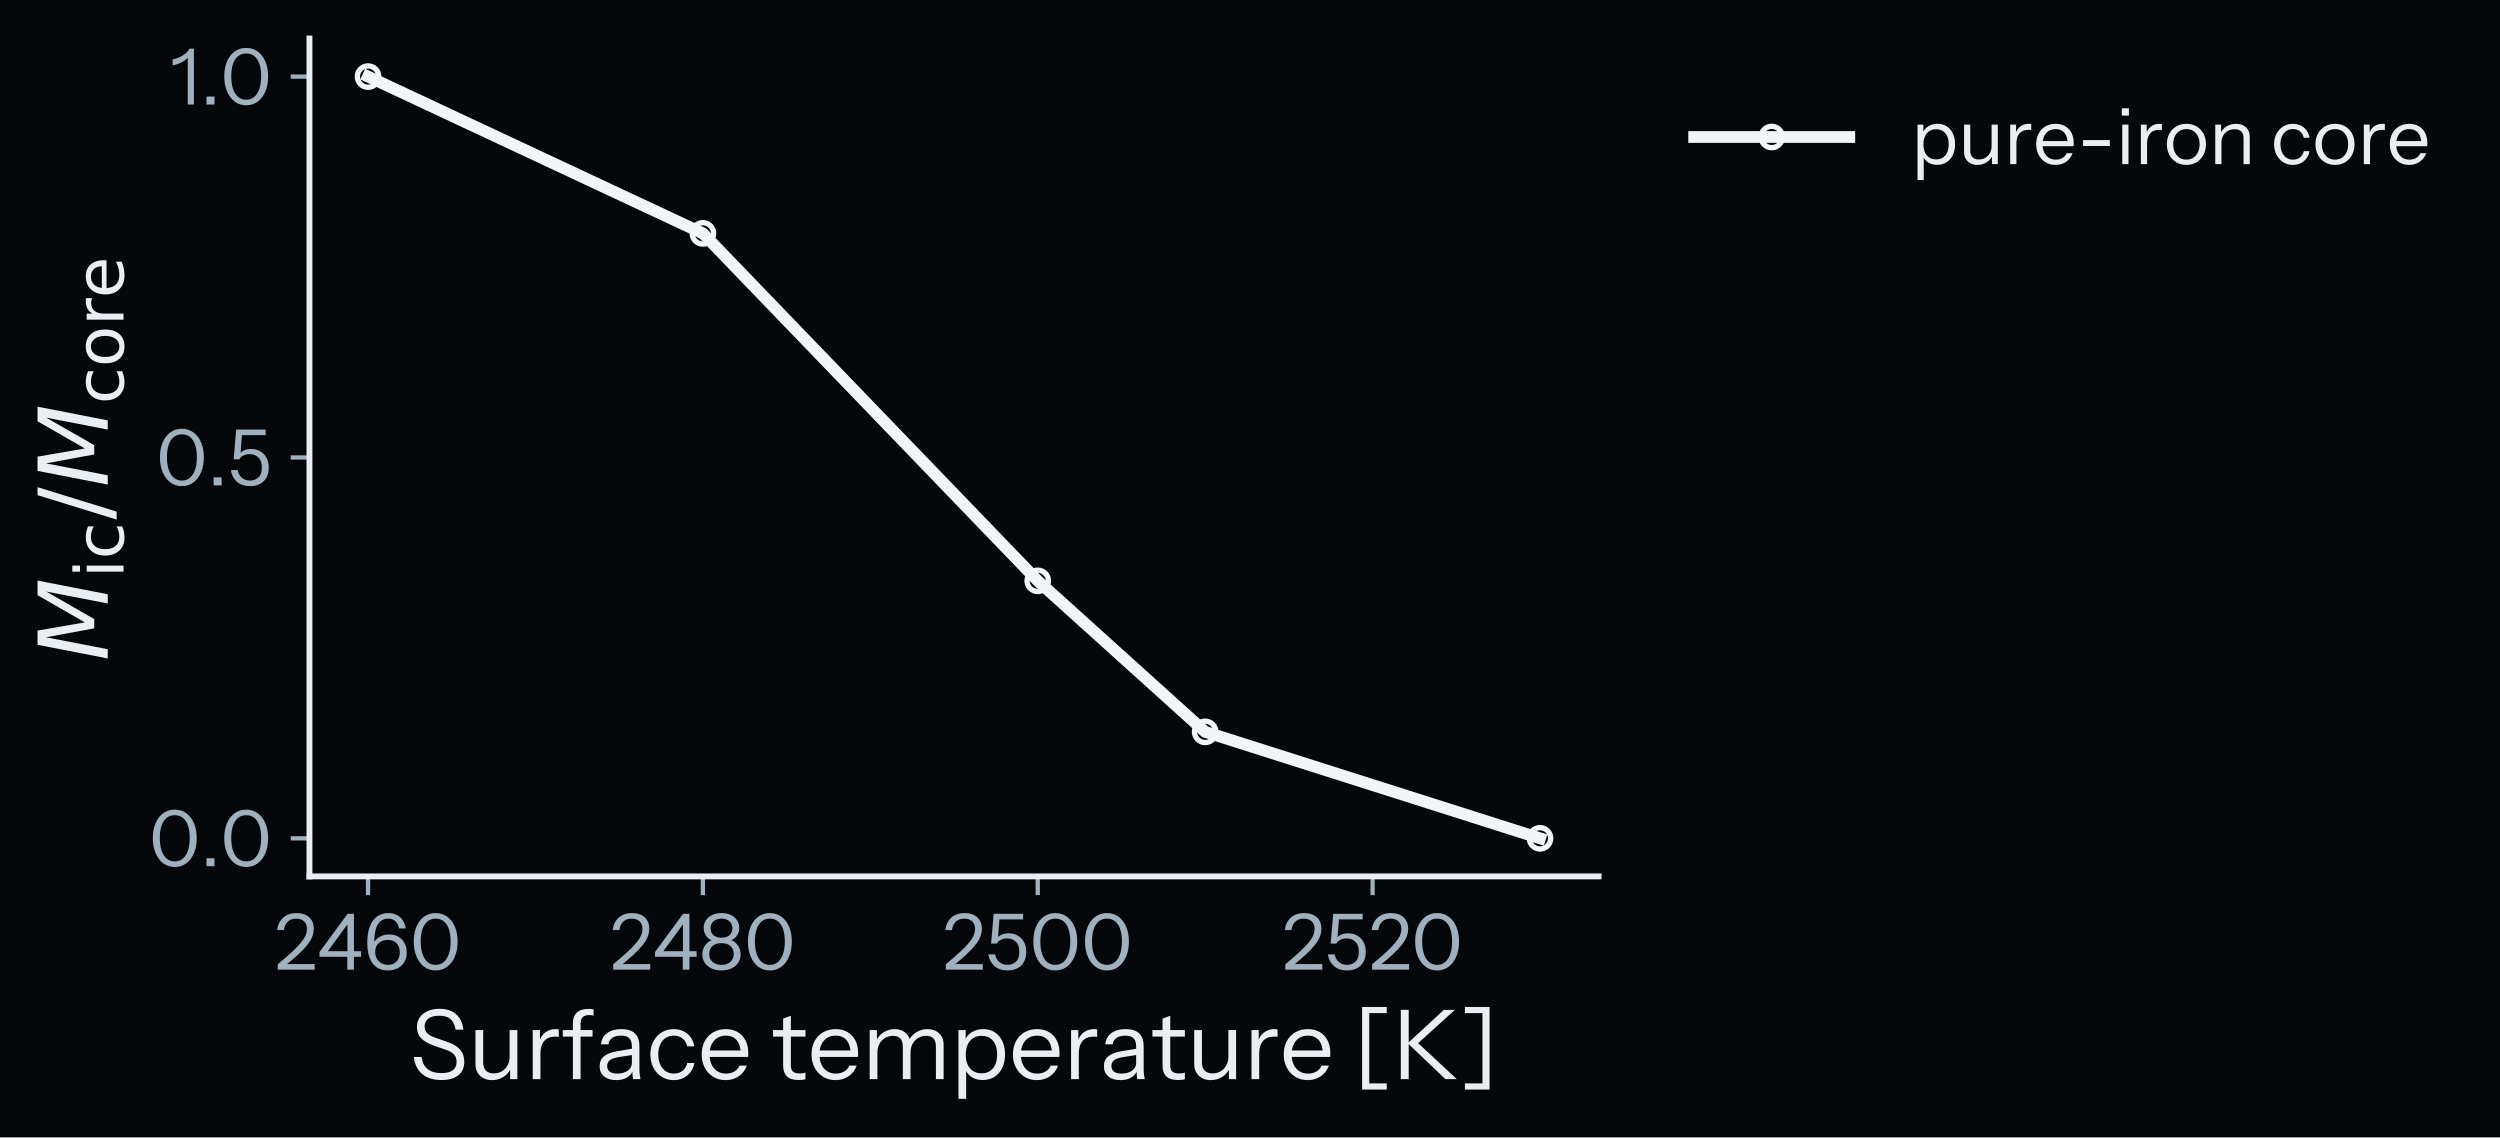
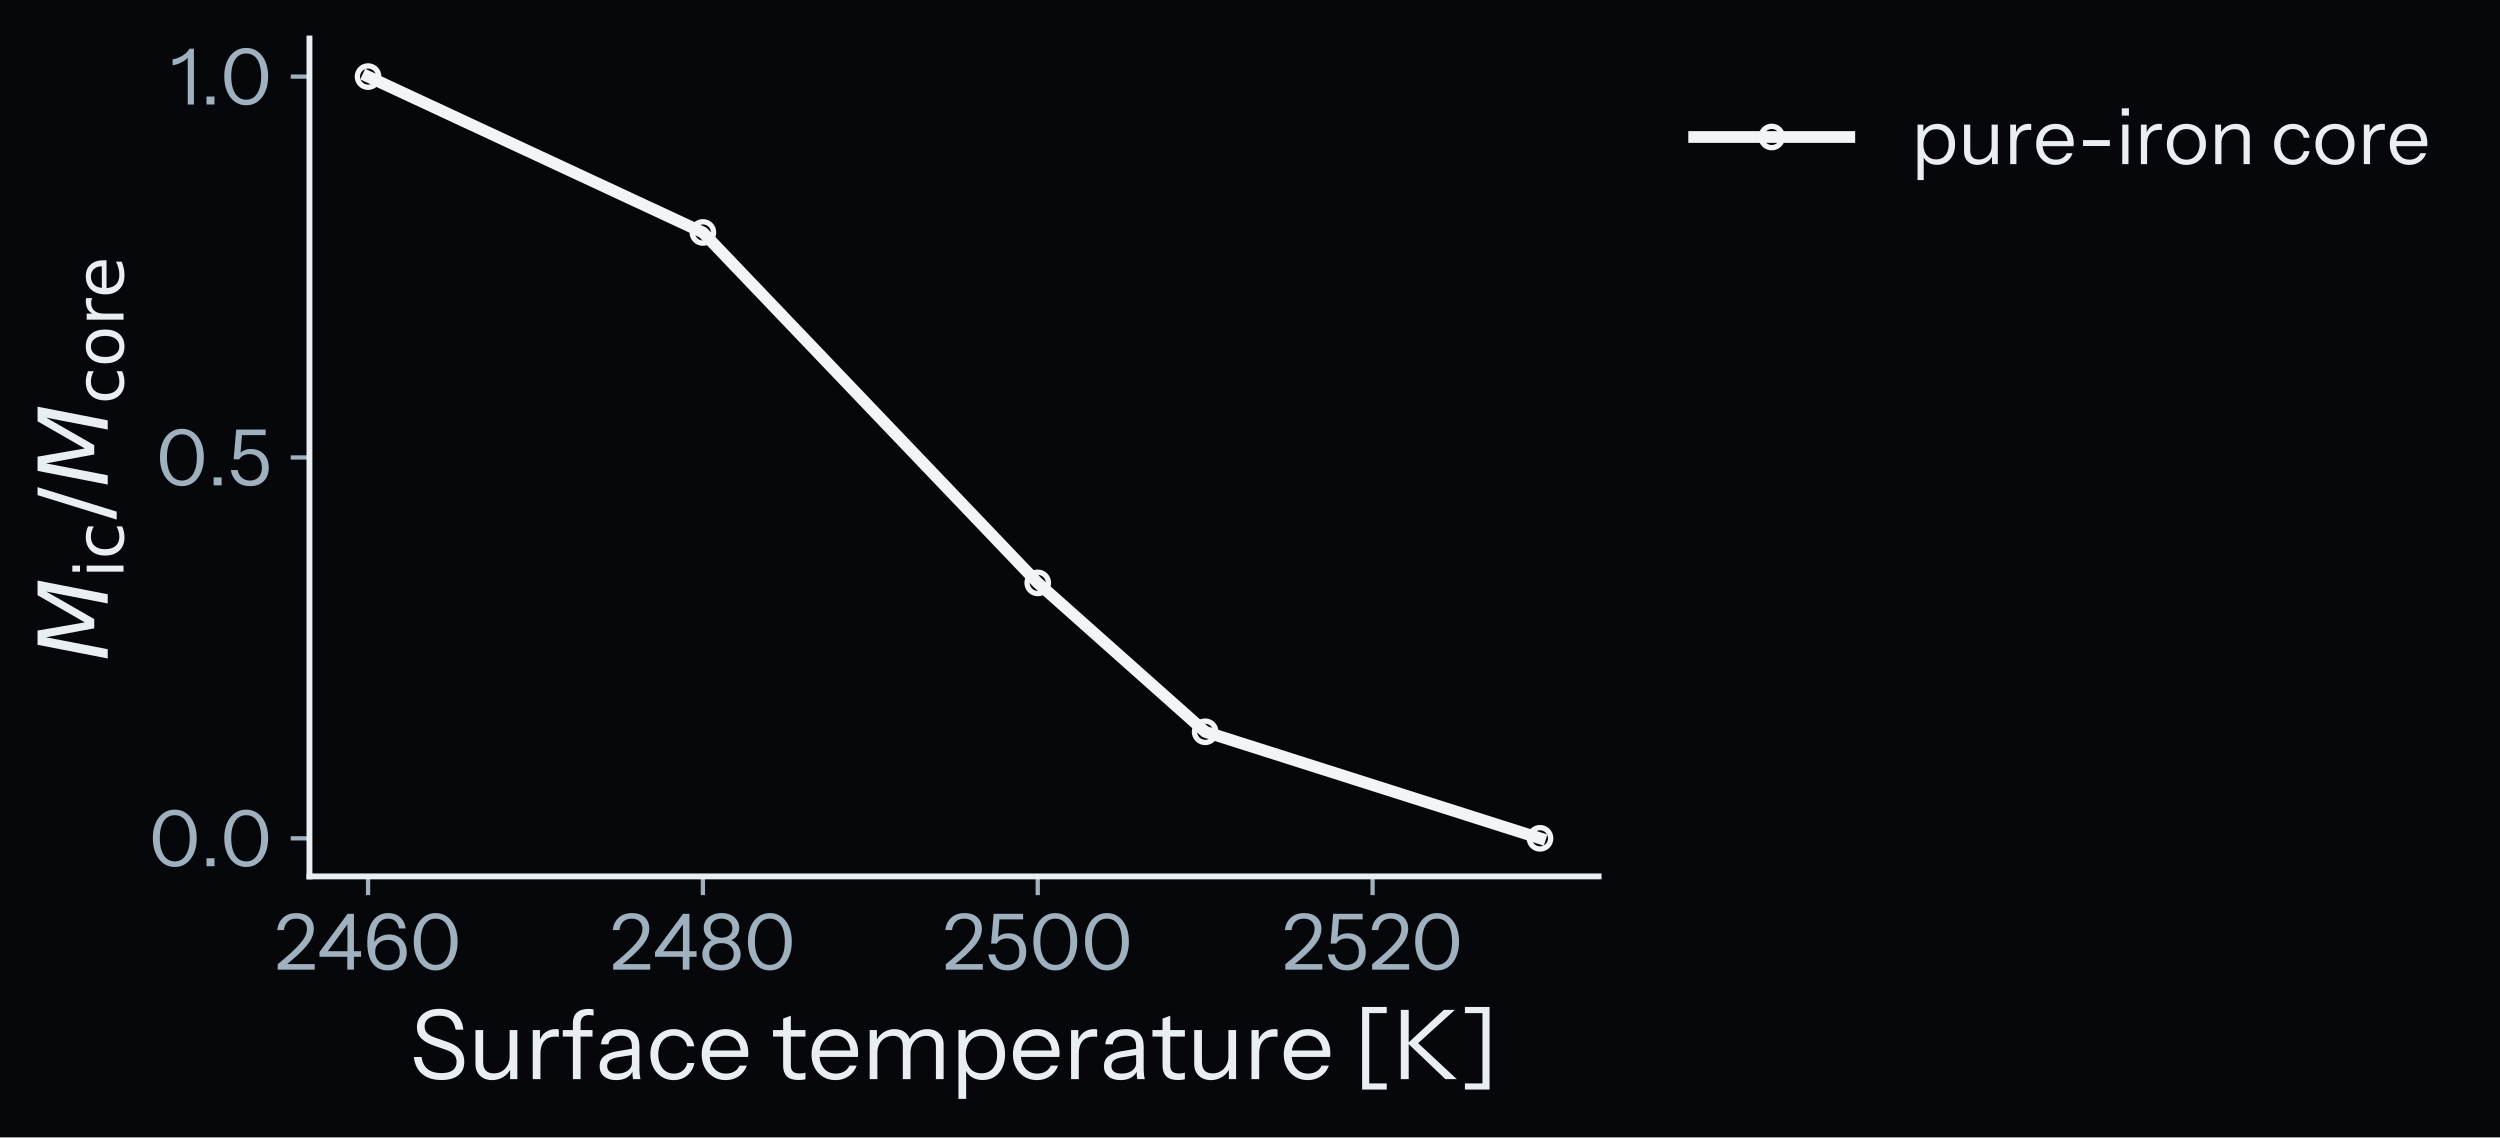
<svg xmlns="http://www.w3.org/2000/svg" xmlns:xlink="http://www.w3.org/1999/xlink" width="467.432pt" height="212.664pt" viewBox="0 0 467.432 212.664" version="1.1">
  <defs>
    <style type="text/css">*{stroke-linejoin: round; stroke-linecap: butt}</style>
  </defs>
  <g id="figure_1">
    <g id="patch_1">
      <path d="M 0 212.664  L 467.432 212.664  L 467.432 0  L 0 0  z " style="fill: #05070b" />
    </g>
    <g id="axes_1">
      <g id="patch_2">
        <path d="M 57.86 163.862  L 298.895 163.862  L 298.895 7.2  L 57.86 7.2  z " style="fill: #05070b" />
      </g>
      <g id="matplotlib.axis_1">
        <g id="xtick_1">
          <g id="line2d_1">
            <defs>
              <path id="m2e974000b8" d="M 0 0  L 0 3.5  " style="stroke: #9fb0be; stroke-width: 0.8" />
            </defs>
            <g>
              <use xlink:href="#m2e974000b8" x="68.816" y="163.862" style="fill: #9fb0be; stroke: #9fb0be; stroke-width: 0.8" />
            </g>
          </g>
          <g id="text_1">
            <g style="fill: #9fb0be" transform="translate(51.34336 181.3018) scale(0.145 -0.145)">
              <defs>
                <path id="InstrumentSans-Regular-32" d="M 256 0  L 256 448  Q 947 1018 1411 1446  Q 1875 1875 2153 2208  Q 2432 2541 2550 2819  Q 2669 3098 2669 3366  Q 2669 3763 2432 3987  Q 2195 4211 1779 4211  Q 1350 4211 1088 3968  Q 826 3725 768 3270  L 218 3270  Q 282 3898 701 4285  Q 1120 4672 1818 4672  Q 2464 4672 2848 4326  Q 3232 3981 3232 3379  Q 3232 3053 3107 2726  Q 2982 2400 2697 2041  Q 2413 1683 1949 1251  Q 1485 819 800 275  L 678 461  L 3309 461  L 3309 0  L 256 0  z " transform="scale(0.015625)" />
                <path id="InstrumentSans-Regular-34" d="M 2509 0  L 2509 1216  L 2522 1344  L 2522 3974  L 2694 3974  L 749 1312  L 576 1523  L 3648 1523  L 3648 1062  L 218 1062  L 218 1459  L 2534 4608  L 3059 4608  L 3059 0  L 2509 0  z " transform="scale(0.015625)" />
                <path id="InstrumentSans-Regular-36" d="M 2010 -64  Q 1197 -64 758 528  Q 320 1120 320 2240  Q 320 3014 528 3558  Q 736 4102 1126 4387  Q 1517 4672 2054 4672  Q 2643 4672 3027 4333  Q 3411 3994 3494 3398  L 2931 3398  Q 2874 3795 2640 4003  Q 2406 4211 2048 4211  Q 1478 4211 1187 3724  Q 896 3238 896 2266  L 896 1850  L 749 1907  Q 806 2208 1004 2432  Q 1203 2656 1497 2781  Q 1792 2906 2131 2906  Q 2566 2906 2889 2717  Q 3213 2528 3395 2192  Q 3578 1856 3578 1408  Q 3578 966 3379 633  Q 3181 301 2829 118  Q 2477 -64 2010 -64  z M 2029 397  Q 2464 397 2733 672  Q 3002 947 3002 1414  Q 3002 1901 2742 2179  Q 2483 2458 2016 2458  Q 1568 2458 1270 2195  Q 973 1933 973 1472  Q 973 1152 1110 909  Q 1248 666 1488 531  Q 1728 397 2029 397  z " transform="scale(0.015625)" />
                <path id="InstrumentSans-Regular-30" d="M 2131 -64  Q 1587 -64 1180 240  Q 774 544 547 1085  Q 320 1626 320 2323  Q 320 3021 544 3549  Q 768 4077 1177 4374  Q 1587 4672 2131 4672  Q 2675 4672 3081 4374  Q 3488 4077 3715 3549  Q 3942 3021 3942 2323  Q 3942 1619 3715 1081  Q 3488 544 3081 240  Q 2675 -64 2131 -64  z M 2131 397  Q 2522 397 2797 630  Q 3072 864 3219 1296  Q 3366 1728 3366 2330  Q 3366 2925 3222 3347  Q 3078 3770 2803 3990  Q 2528 4211 2131 4211  Q 1734 4211 1459 3987  Q 1184 3763 1040 3344  Q 896 2925 896 2330  Q 896 1728 1043 1293  Q 1190 858 1465 627  Q 1741 397 2131 397  z " transform="scale(0.015625)" />
              </defs>
              <use xlink:href="#InstrumentSans-Regular-32" />
              <use xlink:href="#InstrumentSans-Regular-34" transform="translate(54.49999 0)" />
              <use xlink:href="#InstrumentSans-Regular-36" transform="translate(114.5 0)" />
              <use xlink:href="#InstrumentSans-Regular-30" transform="translate(174.4 0)" />
            </g>
          </g>
        </g>
        <g id="xtick_2">
          <g id="line2d_2">
            <g>
              <use xlink:href="#m2e974000b8" x="131.423" y="163.862" style="fill: #9fb0be; stroke: #9fb0be; stroke-width: 0.8" />
            </g>
          </g>
          <g id="text_2">
            <g style="fill: #9fb0be" transform="translate(114.0735 181.3018) scale(0.145 -0.145)">
              <defs>
                <path id="InstrumentSans-Regular-38" d="M 1862 -64  Q 1376 -64 1021 109  Q 666 282 474 582  Q 282 883 282 1254  Q 282 1600 435 1881  Q 589 2163 848 2329  Q 1107 2496 1421 2496  L 1434 2362  Q 1139 2362 902 2506  Q 666 2650 531 2899  Q 397 3149 397 3450  Q 397 3808 582 4083  Q 768 4358 1101 4515  Q 1434 4672 1869 4672  Q 2304 4672 2630 4515  Q 2957 4358 3142 4083  Q 3328 3808 3328 3456  Q 3328 3149 3193 2902  Q 3059 2656 2822 2509  Q 2586 2362 2285 2362  L 2304 2496  Q 2624 2496 2880 2329  Q 3136 2163 3289 1881  Q 3443 1600 3443 1254  Q 3443 883 3251 582  Q 3059 282 2704 109  Q 2349 -64 1862 -64  z M 1862 397  Q 2330 397 2602 646  Q 2874 896 2874 1306  Q 2874 1715 2605 1952  Q 2336 2189 1862 2189  Q 1389 2189 1120 1952  Q 851 1715 851 1306  Q 851 896 1123 646  Q 1395 397 1862 397  z M 1862 2637  Q 2285 2637 2525 2848  Q 2765 3059 2765 3411  Q 2765 3776 2515 3993  Q 2266 4211 1862 4211  Q 1453 4211 1206 3993  Q 960 3776 960 3411  Q 960 3059 1203 2848  Q 1446 2637 1862 2637  z " transform="scale(0.015625)" />
              </defs>
              <use xlink:href="#InstrumentSans-Regular-32" />
              <use xlink:href="#InstrumentSans-Regular-34" transform="translate(54.49999 0)" />
              <use xlink:href="#InstrumentSans-Regular-38" transform="translate(114.5 0)" />
              <use xlink:href="#InstrumentSans-Regular-30" transform="translate(172.7 0)" />
            </g>
          </g>
        </g>
        <g id="xtick_3">
          <g id="line2d_3">
            <g>
              <use xlink:href="#m2e974000b8" x="194.029" y="163.862" style="fill: #9fb0be; stroke: #9fb0be; stroke-width: 0.8" />
            </g>
          </g>
          <g id="text_3">
            <g style="fill: #9fb0be" transform="translate(176.2599 181.3018) scale(0.145 -0.145)">
              <defs>
                <path id="InstrumentSans-Regular-35" d="M 1869 -64  Q 1184 -64 774 304  Q 365 672 275 1261  L 838 1261  Q 922 845 1194 621  Q 1466 397 1856 397  Q 2266 397 2550 653  Q 2835 909 2835 1466  Q 2835 2022 2550 2300  Q 2266 2579 1830 2579  Q 1517 2579 1286 2451  Q 1056 2323 979 2150  L 506 2150  L 717 4608  L 3149 4608  L 3149 4147  L 1030 4147  L 1210 4339  L 1062 2483  L 941 2528  Q 1056 2720 1312 2861  Q 1568 3002 1939 3002  Q 2368 3002 2697 2816  Q 3027 2630 3216 2288  Q 3405 1946 3405 1466  Q 3405 986 3216 643  Q 3027 301 2684 118  Q 2342 -64 1869 -64  z " transform="scale(0.015625)" />
              </defs>
              <use xlink:href="#InstrumentSans-Regular-32" />
              <use xlink:href="#InstrumentSans-Regular-35" transform="translate(54.49999 0)" />
              <use xlink:href="#InstrumentSans-Regular-30" transform="translate(111.9 0)" />
              <use xlink:href="#InstrumentSans-Regular-30" transform="translate(178.5 0)" />
            </g>
          </g>
        </g>
        <g id="xtick_4">
          <g id="line2d_4">
            <g>
              <use xlink:href="#m2e974000b8" x="256.636" y="163.862" style="fill: #9fb0be; stroke: #9fb0be; stroke-width: 0.8" />
            </g>
          </g>
          <g id="text_4">
            <g style="fill: #9fb0be" transform="translate(239.7434 181.3018) scale(0.145 -0.145)">
              <use xlink:href="#InstrumentSans-Regular-32" />
              <use xlink:href="#InstrumentSans-Regular-35" transform="translate(54.49999 0)" />
              <use xlink:href="#InstrumentSans-Regular-32" transform="translate(111.9 0)" />
              <use xlink:href="#InstrumentSans-Regular-30" transform="translate(166.4 0)" />
            </g>
          </g>
        </g>
        <g id="text_5">
          <g style="fill: #e9eef2" transform="translate(76.62131 201.7743) scale(0.18 -0.18)">
            <defs>
              <path id="InstrumentSans-Regular-53" d="M 2112 -58  Q 1306 -58 829 339  Q 352 736 269 1472  L 781 1472  Q 851 941 1184 672  Q 1517 403 2106 403  Q 2605 403 2857 592  Q 3110 781 3110 1146  Q 3110 1459 2937 1644  Q 2765 1830 2400 1952  L 1626 2221  Q 1037 2426 755 2717  Q 474 3008 474 3456  Q 474 3827 659 4099  Q 845 4371 1184 4524  Q 1523 4678 1971 4678  Q 2662 4678 3078 4316  Q 3494 3955 3558 3290  L 3046 3290  Q 2963 3770 2704 3994  Q 2445 4218 1958 4218  Q 1498 4218 1242 4032  Q 986 3846 986 3507  Q 986 3219 1165 3046  Q 1344 2874 1722 2746  L 2547 2458  Q 3085 2272 3353 1955  Q 3622 1638 3622 1152  Q 3622 576 3228 259  Q 2835 -58 2112 -58  z " transform="scale(0.015625)" />
              <path id="InstrumentSans-Regular-75" d="M 1574 -64  Q 1254 -64 1004 67  Q 755 198 614 438  Q 474 678 474 992  L 474 3264  L 986 3264  L 986 1126  Q 986 755 1168 569  Q 1350 384 1690 384  Q 1997 384 2233 525  Q 2470 666 2608 918  Q 2746 1171 2746 1498  L 2829 723  Q 2669 358 2329 147  Q 1990 -64 1574 -64  z M 2778 0  L 2778 768  L 2746 768  L 2746 3264  L 3258 3264  L 3258 0  L 2778 0  z " transform="scale(0.015625)" />
              <path id="InstrumentSans-Regular-72" d="M 512 0  L 512 3264  L 992 3264  L 992 2432  L 1024 2432  L 1024 0  L 512 0  z M 1024 1702  L 941 2477  Q 1056 2893 1350 3110  Q 1645 3328 2029 3328  Q 2189 3328 2246 3302  L 2246 2810  Q 2214 2822 2156 2825  Q 2099 2829 2016 2829  Q 1530 2829 1277 2537  Q 1024 2246 1024 1702  z " transform="scale(0.015625)" />
              <path id="InstrumentSans-Regular-66" d="M 781 0  L 781 3725  Q 781 4173 1040 4422  Q 1299 4672 1830 4672  Q 1958 4672 2032 4659  Q 2106 4646 2157 4627  L 2157 4224  Q 2112 4237 2032 4249  Q 1952 4262 1862 4262  Q 1568 4262 1430 4115  Q 1293 3968 1293 3699  L 1293 0  L 781 0  z M 109 2829  L 109 3264  L 2086 3264  L 2086 2829  L 109 2829  z " transform="scale(0.015625)" />
              <path id="InstrumentSans-Regular-61" d="M 2515 0  Q 2490 109 2480 249  Q 2470 390 2470 608  L 2438 608  L 2438 2170  Q 2438 2541 2268 2717  Q 2099 2893 1722 2893  Q 1350 2893 1129 2742  Q 909 2592 883 2317  L 390 2317  Q 422 2790 787 3059  Q 1152 3328 1741 3328  Q 2349 3328 2643 3040  Q 2938 2752 2938 2176  L 2938 608  Q 2938 467 2957 316  Q 2976 166 3008 0  L 2515 0  z M 1395 -64  Q 890 -64 592 182  Q 294 429 294 858  Q 294 1286 588 1523  Q 883 1760 1446 1856  L 2586 2048  L 2586 1626  L 1523 1459  Q 1165 1402 979 1267  Q 794 1133 794 877  Q 794 627 963 499  Q 1133 371 1466 371  Q 1894 371 2166 566  Q 2438 762 2438 1075  L 2522 621  Q 2419 294 2121 115  Q 1824 -64 1395 -64  z " transform="scale(0.015625)" />
              <path id="InstrumentSans-Regular-63" d="M 1805 -64  Q 1357 -64 1008 157  Q 659 378 457 765  Q 256 1152 256 1645  Q 256 2138 457 2515  Q 659 2893 1008 3110  Q 1357 3328 1798 3328  Q 2163 3328 2454 3187  Q 2746 3046 2934 2787  Q 3123 2528 3174 2182  L 2701 2182  Q 2637 2496 2406 2694  Q 2176 2893 1811 2893  Q 1498 2893 1267 2739  Q 1037 2586 909 2304  Q 781 2022 781 1645  Q 781 1267 909 979  Q 1037 691 1270 531  Q 1504 371 1818 371  Q 2170 371 2406 566  Q 2643 762 2707 1075  L 3181 1075  Q 3123 736 2928 477  Q 2733 218 2445 77  Q 2157 -64 1805 -64  z " transform="scale(0.015625)" />
              <path id="InstrumentSans-Regular-65" d="M 1850 -64  Q 1382 -64 1024 157  Q 666 378 461 762  Q 256 1146 256 1645  Q 256 2144 457 2525  Q 659 2906 1024 3117  Q 1389 3328 1862 3328  Q 2317 3328 2653 3129  Q 2989 2931 3171 2572  Q 3354 2214 3354 1728  Q 3354 1664 3350 1606  Q 3347 1549 3334 1478  L 640 1478  L 640 1907  L 3021 1907  L 2854 1670  Q 2854 2259 2595 2576  Q 2336 2893 1862 2893  Q 1376 2893 1078 2557  Q 781 2221 781 1651  Q 781 1069 1078 720  Q 1376 371 1875 371  Q 2189 371 2425 508  Q 2662 646 2771 902  L 3258 902  Q 3098 454 2723 195  Q 2349 -64 1850 -64  z " transform="scale(0.015625)" />
              <path id="InstrumentSans-Regular-20" transform="scale(0.015625)" />
              <path id="InstrumentSans-Regular-74" d="M 1818 -58  Q 1274 -58 1027 188  Q 781 435 781 902  L 781 4026  L 1293 4218  L 1293 909  Q 1293 634 1433 506  Q 1574 378 1894 378  Q 2022 378 2115 394  Q 2208 410 2266 435  L 2266 0  Q 2202 -26 2083 -42  Q 1965 -58 1818 -58  z M 109 2829  L 109 3264  L 2266 3264  L 2266 2829  L 109 2829  z " transform="scale(0.015625)" />
              <path id="InstrumentSans-Regular-6d" d="M 512 0  L 512 3264  L 992 3264  L 992 2496  L 1024 2496  L 1024 0  L 512 0  z M 2714 0  L 2714 2163  Q 2714 2534 2547 2707  Q 2381 2880 2067 2880  Q 1773 2880 1536 2739  Q 1299 2598 1161 2348  Q 1024 2099 1024 1766  L 941 2541  Q 1107 2906 1440 3117  Q 1773 3328 2163 3328  Q 2637 3328 2931 3049  Q 3226 2771 3226 2298  L 3226 0  L 2714 0  z M 4915 0  L 4915 2163  Q 4915 2534 4748 2707  Q 4582 2880 4269 2880  Q 3974 2880 3737 2739  Q 3501 2598 3363 2348  Q 3226 2099 3226 1766  L 3098 2541  Q 3264 2906 3609 3117  Q 3955 3328 4352 3328  Q 4826 3328 5126 3049  Q 5427 2771 5427 2298  L 5427 0  L 4915 0  z " transform="scale(0.015625)" />
              <path id="InstrumentSans-Regular-70" d="M 2125 -58  Q 1664 -58 1350 166  Q 1037 390 922 800  L 1024 813  L 1024 -1312  L 512 -1312  L 512 3264  L 992 3264  L 992 2502  L 922 2522  Q 1043 2899 1382 3113  Q 1722 3328 2170 3328  Q 2605 3328 2928 3117  Q 3251 2906 3430 2528  Q 3610 2150 3610 1645  Q 3610 1133 3424 749  Q 3238 365 2905 153  Q 2573 -58 2125 -58  z M 2048 390  Q 2534 390 2809 726  Q 3085 1062 3085 1645  Q 3085 2221 2809 2550  Q 2534 2880 2048 2880  Q 1562 2880 1280 2544  Q 998 2208 998 1626  Q 998 1056 1280 723  Q 1562 390 2048 390  z " transform="scale(0.015625)" />
              <path id="InstrumentSans-Regular-5b" d="M 576 -691  L 576 4800  L 2214 4800  L 2214 4390  L 1050 4390  L 1050 -282  L 2214 -282  L 2214 -691  L 576 -691  z " transform="scale(0.015625)" />
              <path id="InstrumentSans-Regular-4b" d="M 550 0  L 550 4608  L 1075 4608  L 1075 0  L 550 0  z M 1018 2394  L 3411 4608  L 4147 4608  L 1702 2394  L 1018 2394  z M 3514 0  L 1005 2394  L 1702 2394  L 4275 0  L 3514 0  z " transform="scale(0.015625)" />
              <path id="InstrumentSans-Regular-5d" d="M 2022 4800  L 2022 -691  L 384 -691  L 384 -282  L 1549 -282  L 1549 4390  L 384 4390  L 384 4800  L 2022 4800  z " transform="scale(0.015625)" />
            </defs>
            <use xlink:href="#InstrumentSans-Regular-53" />
            <use xlink:href="#InstrumentSans-Regular-75" transform="translate(60.79999 0)" />
            <use xlink:href="#InstrumentSans-Regular-72" transform="translate(119.7 0)" />
            <use xlink:href="#InstrumentSans-Regular-66" transform="translate(157.2 0)" />
            <use xlink:href="#InstrumentSans-Regular-61" transform="translate(192.6 0)" />
            <use xlink:href="#InstrumentSans-Regular-63" transform="translate(245.8999 0)" />
            <use xlink:href="#InstrumentSans-Regular-65" transform="translate(299.1999 0)" />
            <use xlink:href="#InstrumentSans-Regular-20" transform="translate(355.5999 0)" />
            <use xlink:href="#InstrumentSans-Regular-74" transform="translate(375.5999 0)" />
            <use xlink:href="#InstrumentSans-Regular-65" transform="translate(413.2999 0)" />
            <use xlink:href="#InstrumentSans-Regular-6d" transform="translate(469.6999 0)" />
            <use xlink:href="#InstrumentSans-Regular-70" transform="translate(561.8999 0)" />
            <use xlink:href="#InstrumentSans-Regular-65" transform="translate(622.4999 0)" />
            <use xlink:href="#InstrumentSans-Regular-72" transform="translate(678.8999 0)" />
            <use xlink:href="#InstrumentSans-Regular-61" transform="translate(716.3999 0)" />
            <use xlink:href="#InstrumentSans-Regular-74" transform="translate(769.6998 0)" />
            <use xlink:href="#InstrumentSans-Regular-75" transform="translate(807.3998 0)" />
            <use xlink:href="#InstrumentSans-Regular-72" transform="translate(866.2998 0)" />
            <use xlink:href="#InstrumentSans-Regular-65" transform="translate(903.7998 0)" />
            <use xlink:href="#InstrumentSans-Regular-20" transform="translate(960.1998 0)" />
            <use xlink:href="#InstrumentSans-Regular-5b" transform="translate(980.1998 0)" />
            <use xlink:href="#InstrumentSans-Regular-4b" transform="translate(1020.8 0)" />
            <use xlink:href="#InstrumentSans-Regular-5d" transform="translate(1090 0)" />
          </g>
        </g>
      </g>
      <g id="matplotlib.axis_2">
        <g id="ytick_1">
          <g id="line2d_5">
            <defs>
              <path id="m2f46859ac6" d="M 0 0  L -3.5 0  " style="stroke: #9fb0be; stroke-width: 0.8" />
            </defs>
            <g>
              <use xlink:href="#m2f46859ac6" x="57.86" y="156.741" style="fill: #9fb0be; stroke: #9fb0be; stroke-width: 0.8" />
            </g>
          </g>
          <g id="text_6">
            <g style="fill: #9fb0be" transform="translate(27.85 161.9608) scale(0.145 -0.145)">
              <defs>
                <path id="InstrumentSans-Regular-2e" d="M 486 0  L 486 659  L 1146 659  L 1146 0  L 486 0  z " transform="scale(0.015625)" />
              </defs>
              <use xlink:href="#InstrumentSans-Regular-30" />
              <use xlink:href="#InstrumentSans-Regular-2e" transform="translate(66.59999 0)" />
              <use xlink:href="#InstrumentSans-Regular-30" transform="translate(92.09998 0)" />
            </g>
          </g>
        </g>
        <g id="ytick_2">
          <g id="line2d_6">
            <g>
              <use xlink:href="#m2f46859ac6" x="57.86" y="85.531" style="fill: #9fb0be; stroke: #9fb0be; stroke-width: 0.8" />
            </g>
          </g>
          <g id="text_7">
            <g style="fill: #9fb0be" transform="translate(29.18219 90.75091) scale(0.145 -0.145)">
              <use xlink:href="#InstrumentSans-Regular-30" />
              <use xlink:href="#InstrumentSans-Regular-2e" transform="translate(66.59999 0)" />
              <use xlink:href="#InstrumentSans-Regular-35" transform="translate(92.09998 0)" />
            </g>
          </g>
        </g>
        <g id="ytick_3">
          <g id="line2d_7">
            <g>
              <use xlink:href="#m2f46859ac6" x="57.86" y="14.321" style="fill: #9fb0be; stroke: #9fb0be; stroke-width: 0.8" />
            </g>
          </g>
          <g id="text_8">
            <g style="fill: #9fb0be" transform="translate(31.8375 19.54099) scale(0.145 -0.145)">
              <defs>
                <path id="InstrumentSans-Regular-31" d="M 1440 0  L 1440 4083  L 1574 4051  Q 1498 3878 1280 3705  Q 1062 3533 777 3405  Q 493 3277 192 3232  L 192 3725  Q 493 3776 768 3904  Q 1043 4032 1257 4214  Q 1472 4397 1574 4608  L 1952 4608  L 1952 0  L 1440 0  z " transform="scale(0.015625)" />
              </defs>
              <use xlink:href="#InstrumentSans-Regular-31" />
              <use xlink:href="#InstrumentSans-Regular-2e" transform="translate(39.09999 0)" />
              <use xlink:href="#InstrumentSans-Regular-30" transform="translate(64.59998 0)" />
            </g>
          </g>
        </g>
        <g id="text_9">
          <g style="fill: #e9eef2" transform="translate(20.16 123.6009) rotate(-90) scale(0.18 -0.18)">
            <defs>
              <path id="DejaVuSans-Oblique-4d" d="M 1081 4666  L 2028 4666  L 2572 1522  L 4378 4666  L 5350 4666  L 4441 0  L 3828 0  L 4622 4091  L 2791 897  L 2175 897  L 1581 4103  L 788 0  L 172 0  L 1081 4666  z " transform="scale(0.015625)" />
              <path id="DejaVuSans-69" d="M 603 3500  L 1178 3500  L 1178 0  L 603 0  L 603 3500  z M 603 4863  L 1178 4863  L 1178 4134  L 603 4134  L 603 4863  z " transform="scale(0.015625)" />
              <path id="DejaVuSans-63" d="M 3122 3366  L 3122 2828  Q 2878 2963 2633 3030  Q 2388 3097 2138 3097  Q 1578 3097 1268 2742  Q 959 2388 959 1747  Q 959 1106 1268 751  Q 1578 397 2138 397  Q 2388 397 2633 464  Q 2878 531 3122 666  L 3122 134  Q 2881 22 2623 -34  Q 2366 -91 2075 -91  Q 1284 -91 818 406  Q 353 903 353 1747  Q 353 2603 823 3093  Q 1294 3584 2113 3584  Q 2378 3584 2631 3529  Q 2884 3475 3122 3366  z " transform="scale(0.015625)" />
              <path id="DejaVuSans-2f" d="M 1625 4666  L 2156 4666  L 531 -594  L 0 -594  L 1625 4666  z " transform="scale(0.015625)" />
              <path id="DejaVuSans-6f" d="M 1959 3097  Q 1497 3097 1228 2736  Q 959 2375 959 1747  Q 959 1119 1226 758  Q 1494 397 1959 397  Q 2419 397 2687 759  Q 2956 1122 2956 1747  Q 2956 2369 2687 2733  Q 2419 3097 1959 3097  z M 1959 3584  Q 2709 3584 3137 3096  Q 3566 2609 3566 1747  Q 3566 888 3137 398  Q 2709 -91 1959 -91  Q 1206 -91 779 398  Q 353 888 353 1747  Q 353 2609 779 3096  Q 1206 3584 1959 3584  z " transform="scale(0.015625)" />
              <path id="DejaVuSans-72" d="M 2631 2963  Q 2534 3019 2420 3045  Q 2306 3072 2169 3072  Q 1681 3072 1420 2755  Q 1159 2438 1159 1844  L 1159 0  L 581 0  L 581 3500  L 1159 3500  L 1159 2956  Q 1341 3275 1631 3429  Q 1922 3584 2338 3584  Q 2397 3584 2469 3576  Q 2541 3569 2628 3553  L 2631 2963  z " transform="scale(0.015625)" />
              <path id="DejaVuSans-65" d="M 3597 1894  L 3597 1613  L 953 1613  Q 991 1019 1311 708  Q 1631 397 2203 397  Q 2534 397 2845 478  Q 3156 559 3463 722  L 3463 178  Q 3153 47 2828 -22  Q 2503 -91 2169 -91  Q 1331 -91 842 396  Q 353 884 353 1716  Q 353 2575 817 3079  Q 1281 3584 2069 3584  Q 2775 3584 3186 3129  Q 3597 2675 3597 1894  z M 3022 2063  Q 3016 2534 2758 2815  Q 2500 3097 2075 3097  Q 1594 3097 1305 2825  Q 1016 2553 972 2059  L 3022 2063  z " transform="scale(0.015625)" />
            </defs>
            <use xlink:href="#DejaVuSans-Oblique-4d" transform="translate(0 0.09375)" />
            <use xlink:href="#DejaVuSans-69" transform="translate(86.2793 -16.3125) scale(0.7)" />
            <use xlink:href="#DejaVuSans-63" transform="translate(105.7275 -16.3125) scale(0.7)" />
            <use xlink:href="#DejaVuSans-2f" transform="translate(146.9482 0.09375)" />
            <use xlink:href="#DejaVuSans-Oblique-4d" transform="translate(180.6396 0.09375)" />
            <use xlink:href="#DejaVuSans-63" transform="translate(266.9189 -16.3125) scale(0.7)" />
            <use xlink:href="#DejaVuSans-6f" transform="translate(305.4053 -16.3125) scale(0.7)" />
            <use xlink:href="#DejaVuSans-72" transform="translate(348.2324 -16.3125) scale(0.7)" />
            <use xlink:href="#DejaVuSans-65" transform="translate(377.0117 -16.3125) scale(0.7)" />
          </g>
        </g>
      </g>
      <g id="line2d_8">
-         <path d="M 68.816 14.321  L 131.423 43.635  L 194.029 108.599  L 225.333 136.836  L 287.939 156.741  " clip-path="url(#p1986e8668a)" style="fill: none; stroke: #f2f5f7; stroke-width: 2.2; stroke-linecap: square" />
+         <path d="M 68.816 14.321  L 131.423 43.462  L 194.029 108.984  L 225.333 136.823  L 287.939 156.741  " clip-path="url(#p1986e8668a)" style="fill: none; stroke: #f2f5f7; stroke-width: 2.2; stroke-linecap: square" />
        <defs>
          <path id="m5efca03033" d="M 0 2  C 0.53 2 1.039 1.789 1.414 1.414  C 1.789 1.039 2 0.53 2 0  C 2 -0.53 1.789 -1.039 1.414 -1.414  C 1.039 -1.789 0.53 -2 0 -2  C -0.53 -2 -1.039 -1.789 -1.414 -1.414  C -1.789 -1.039 -2 -0.53 -2 0  C -2 0.53 -1.789 1.039 -1.414 1.414  C -1.039 1.789 -0.53 2 0 2  z " style="stroke: #f2f5f7" />
        </defs>
        <g clip-path="url(#p1986e8668a)">
          <use xlink:href="#m5efca03033" x="68.816" y="14.321" style="fill-opacity: 0; stroke: #f2f5f7" />
-           <use xlink:href="#m5efca03033" x="131.423" y="43.635" style="fill-opacity: 0; stroke: #f2f5f7" />
-           <use xlink:href="#m5efca03033" x="194.029" y="108.599" style="fill-opacity: 0; stroke: #f2f5f7" />
-           <use xlink:href="#m5efca03033" x="225.333" y="136.836" style="fill-opacity: 0; stroke: #f2f5f7" />
+           <use xlink:href="#m5efca03033" x="131.423" y="43.462" style="fill-opacity: 0; stroke: #f2f5f7" />
+           <use xlink:href="#m5efca03033" x="194.029" y="108.984" style="fill-opacity: 0; stroke: #f2f5f7" />
+           <use xlink:href="#m5efca03033" x="225.333" y="136.823" style="fill-opacity: 0; stroke: #f2f5f7" />
          <use xlink:href="#m5efca03033" x="287.939" y="156.741" style="fill-opacity: 0; stroke: #f2f5f7" />
        </g>
      </g>
      <g id="patch_3">
        <path d="M 57.86 163.862  L 57.86 7.2  " style="fill: none; stroke: #e9eef2; stroke-width: 1.1; stroke-linejoin: miter; stroke-linecap: square" />
      </g>
      <g id="patch_4">
        <path d="M 57.86 163.862  L 298.895 163.862  " style="fill: none; stroke: #e9eef2; stroke-width: 1.1; stroke-linejoin: miter; stroke-linecap: square" />
      </g>
      <g id="legend_1">
        <g id="line2d_9">
          <path d="M 316.766 25.615  L 331.266 25.615  L 345.766 25.615  " style="fill: none; stroke: #f2f5f7; stroke-width: 2.2; stroke-linecap: square" />
          <g>
            <use xlink:href="#m5efca03033" x="331.266" y="25.615" style="fill-opacity: 0; stroke: #f2f5f7" />
          </g>
        </g>
        <g id="text_10">
          <g style="fill: #e9eef2" transform="translate(357.3661 30.69) scale(0.145 -0.145)">
            <defs>
              <path id="InstrumentSans-Regular-2d" d="M 512 1498  L 512 1984  L 2726 1984  L 2726 1498  L 512 1498  z " transform="scale(0.015625)" />
              <path id="InstrumentSans-Regular-69" d="M 512 0  L 512 3264  L 1024 3264  L 1024 0  L 512 0  z M 472 4006  L 472 4608  L 1061 4608  L 1061 4006  L 472 4006  z " transform="scale(0.015625)" />
              <path id="InstrumentSans-Regular-6f" d="M 1869 -64  Q 1389 -64 1024 160  Q 659 384 457 771  Q 256 1158 256 1645  Q 256 2138 461 2515  Q 666 2893 1027 3110  Q 1389 3328 1869 3328  Q 2355 3328 2716 3110  Q 3078 2893 3280 2515  Q 3482 2138 3482 1645  Q 3482 1158 3280 771  Q 3078 384 2716 160  Q 2355 -64 1869 -64  z M 1869 371  Q 2202 371 2445 534  Q 2688 698 2822 986  Q 2957 1274 2957 1651  Q 2957 2214 2659 2553  Q 2362 2893 1869 2893  Q 1382 2893 1081 2553  Q 781 2214 781 1651  Q 781 1274 915 986  Q 1050 698 1296 534  Q 1542 371 1869 371  z " transform="scale(0.015625)" />
              <path id="InstrumentSans-Regular-6e" d="M 512 0  L 512 3264  L 992 3264  L 992 2496  L 1024 2496  L 1024 0  L 512 0  z M 2848 0  L 2848 2138  Q 2848 2509 2662 2694  Q 2477 2880 2112 2880  Q 1792 2880 1545 2739  Q 1299 2598 1161 2348  Q 1024 2099 1024 1766  L 941 2541  Q 1107 2906 1449 3117  Q 1792 3328 2227 3328  Q 2739 3328 3049 3037  Q 3360 2746 3360 2272  L 3360 0  L 2848 0  z " transform="scale(0.015625)" />
            </defs>
            <use xlink:href="#InstrumentSans-Regular-70" />
            <use xlink:href="#InstrumentSans-Regular-75" transform="translate(60.59999 0)" />
            <use xlink:href="#InstrumentSans-Regular-72" transform="translate(119.5 0)" />
            <use xlink:href="#InstrumentSans-Regular-65" transform="translate(157 0)" />
            <use xlink:href="#InstrumentSans-Regular-2d" transform="translate(213.4 0)" />
            <use xlink:href="#InstrumentSans-Regular-69" transform="translate(264 0)" />
            <use xlink:href="#InstrumentSans-Regular-72" transform="translate(287.9999 0)" />
            <use xlink:href="#InstrumentSans-Regular-6f" transform="translate(325.4999 0)" />
            <use xlink:href="#InstrumentSans-Regular-6e" transform="translate(383.8999 0)" />
            <use xlink:href="#InstrumentSans-Regular-20" transform="translate(443.7999 0)" />
            <use xlink:href="#InstrumentSans-Regular-63" transform="translate(463.7999 0)" />
            <use xlink:href="#InstrumentSans-Regular-6f" transform="translate(517.0999 0)" />
            <use xlink:href="#InstrumentSans-Regular-72" transform="translate(575.4999 0)" />
            <use xlink:href="#InstrumentSans-Regular-65" transform="translate(612.9999 0)" />
          </g>
        </g>
      </g>
    </g>
  </g>
  <defs>
    <clipPath id="p1986e8668a">
      <rect x="57.86" y="7.2" width="241.036" height="156.662" />
    </clipPath>
  </defs>
</svg>
